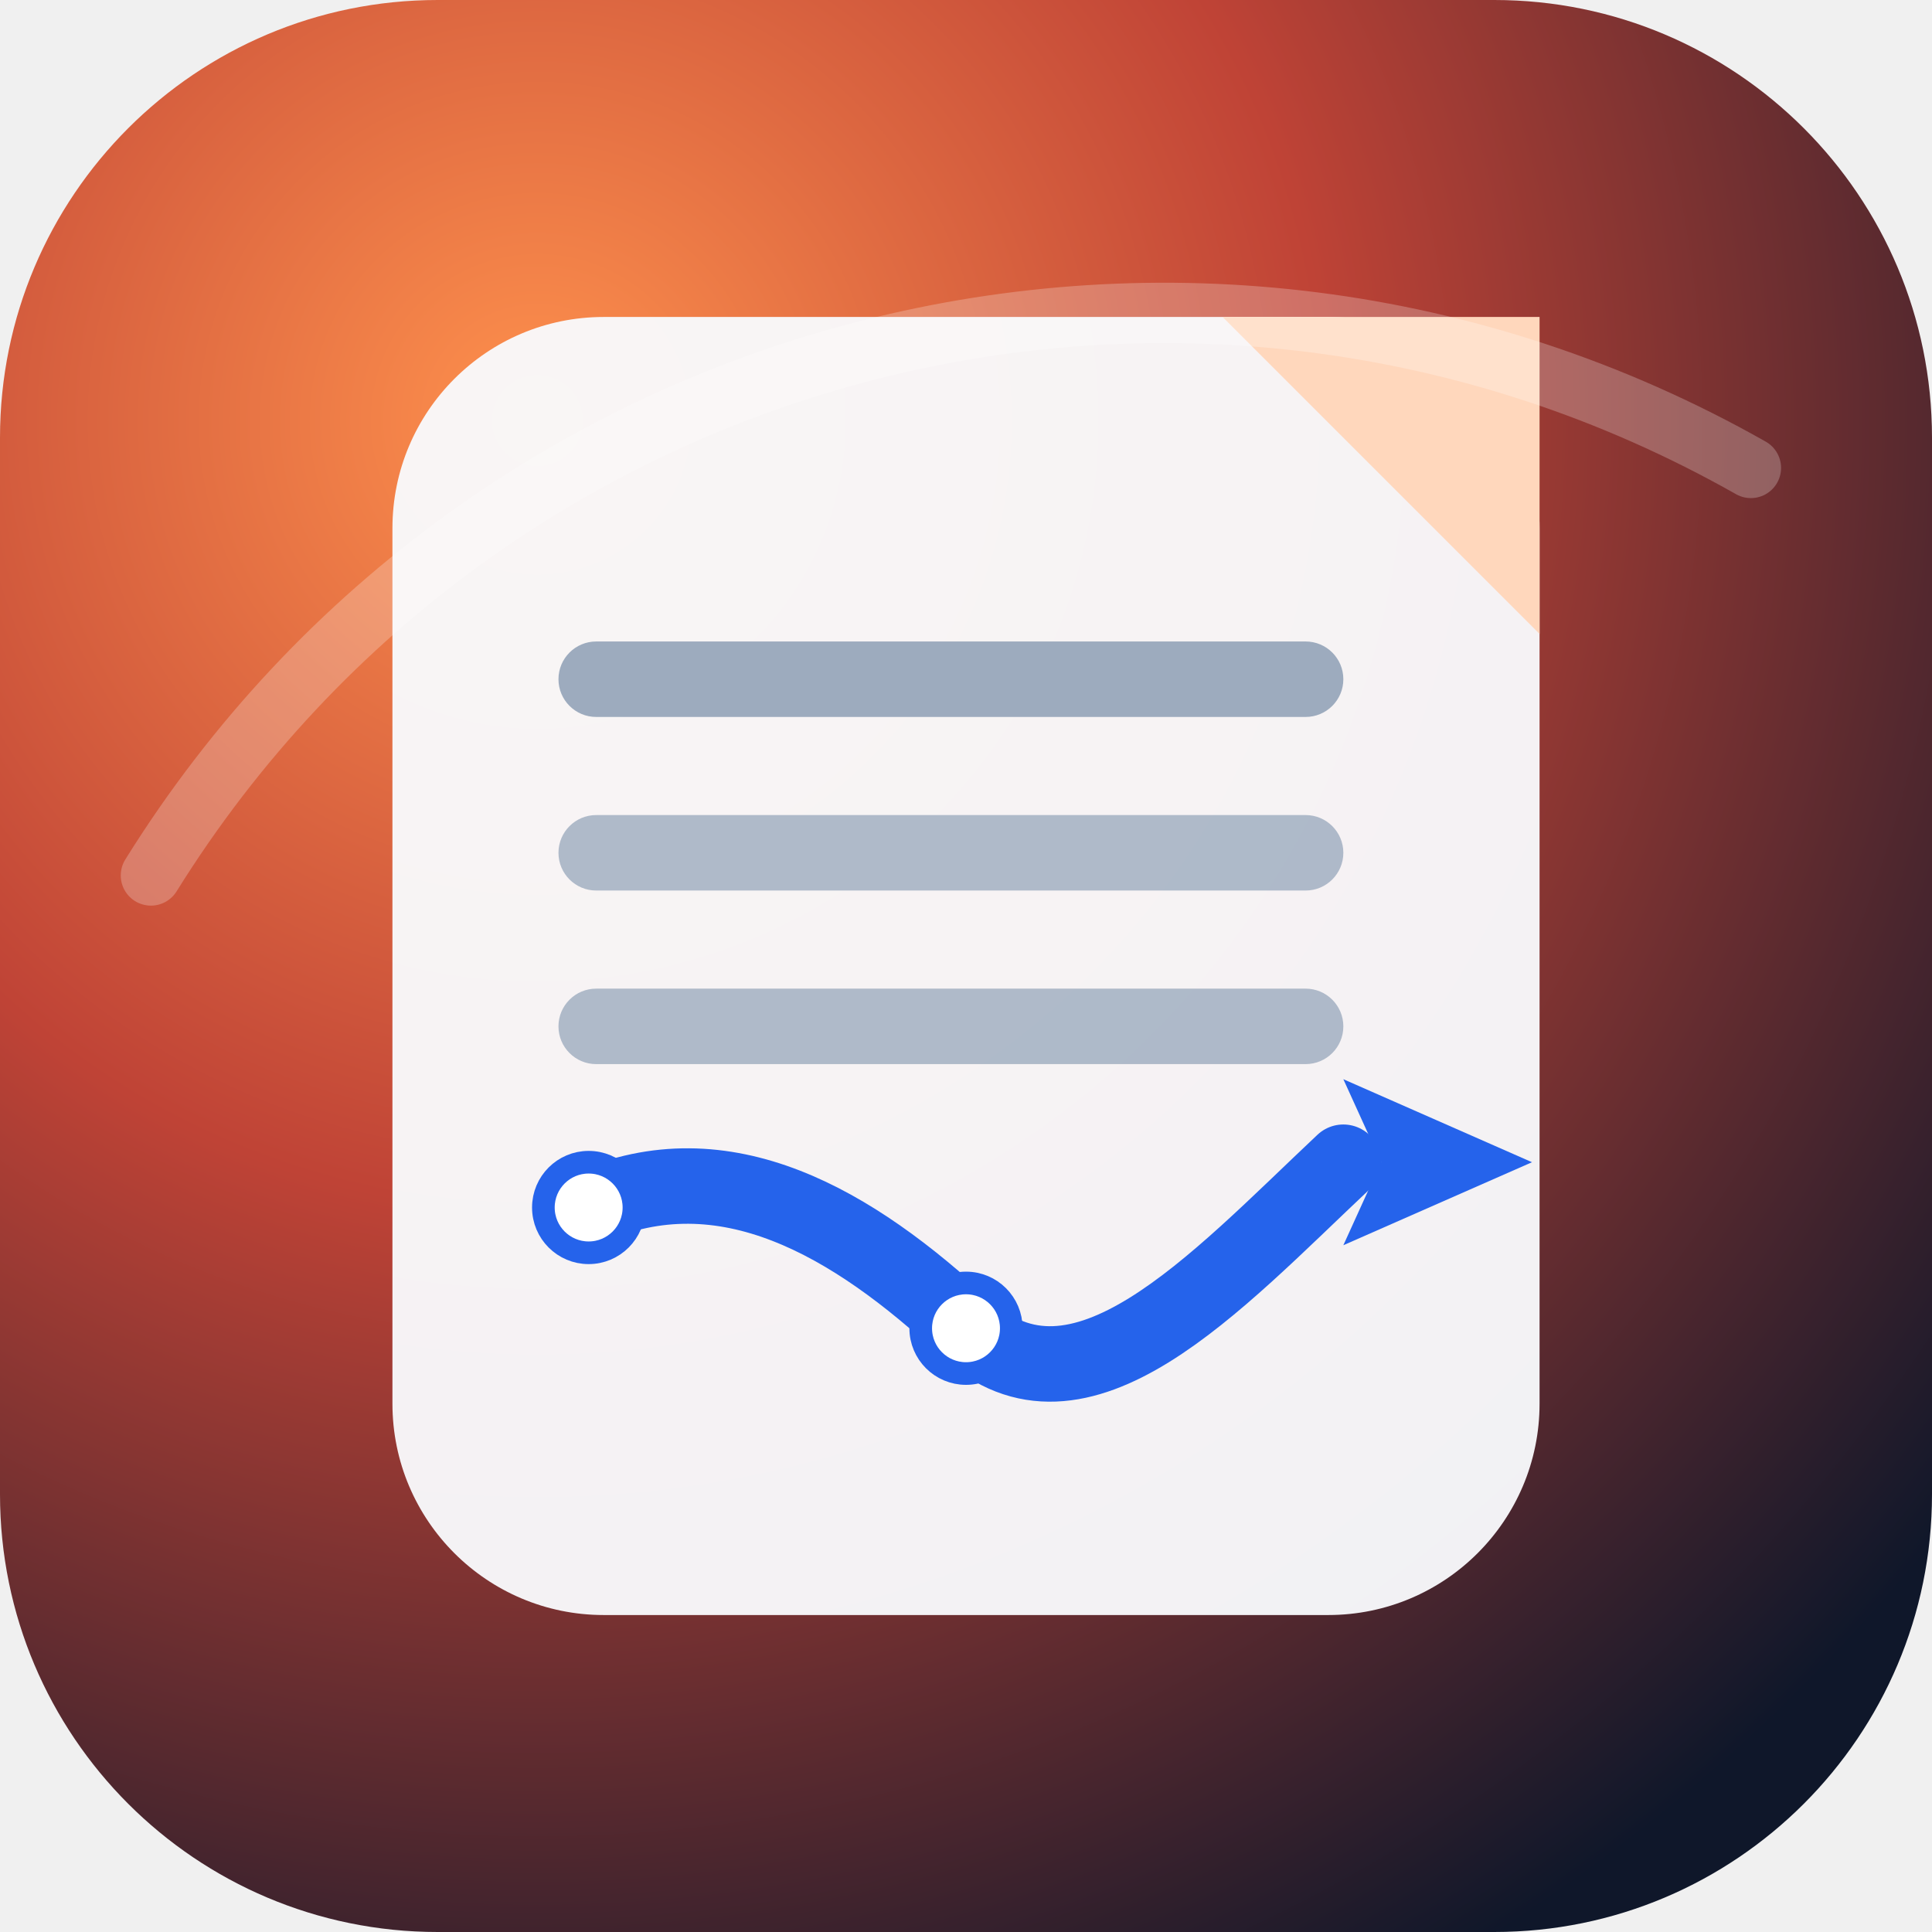
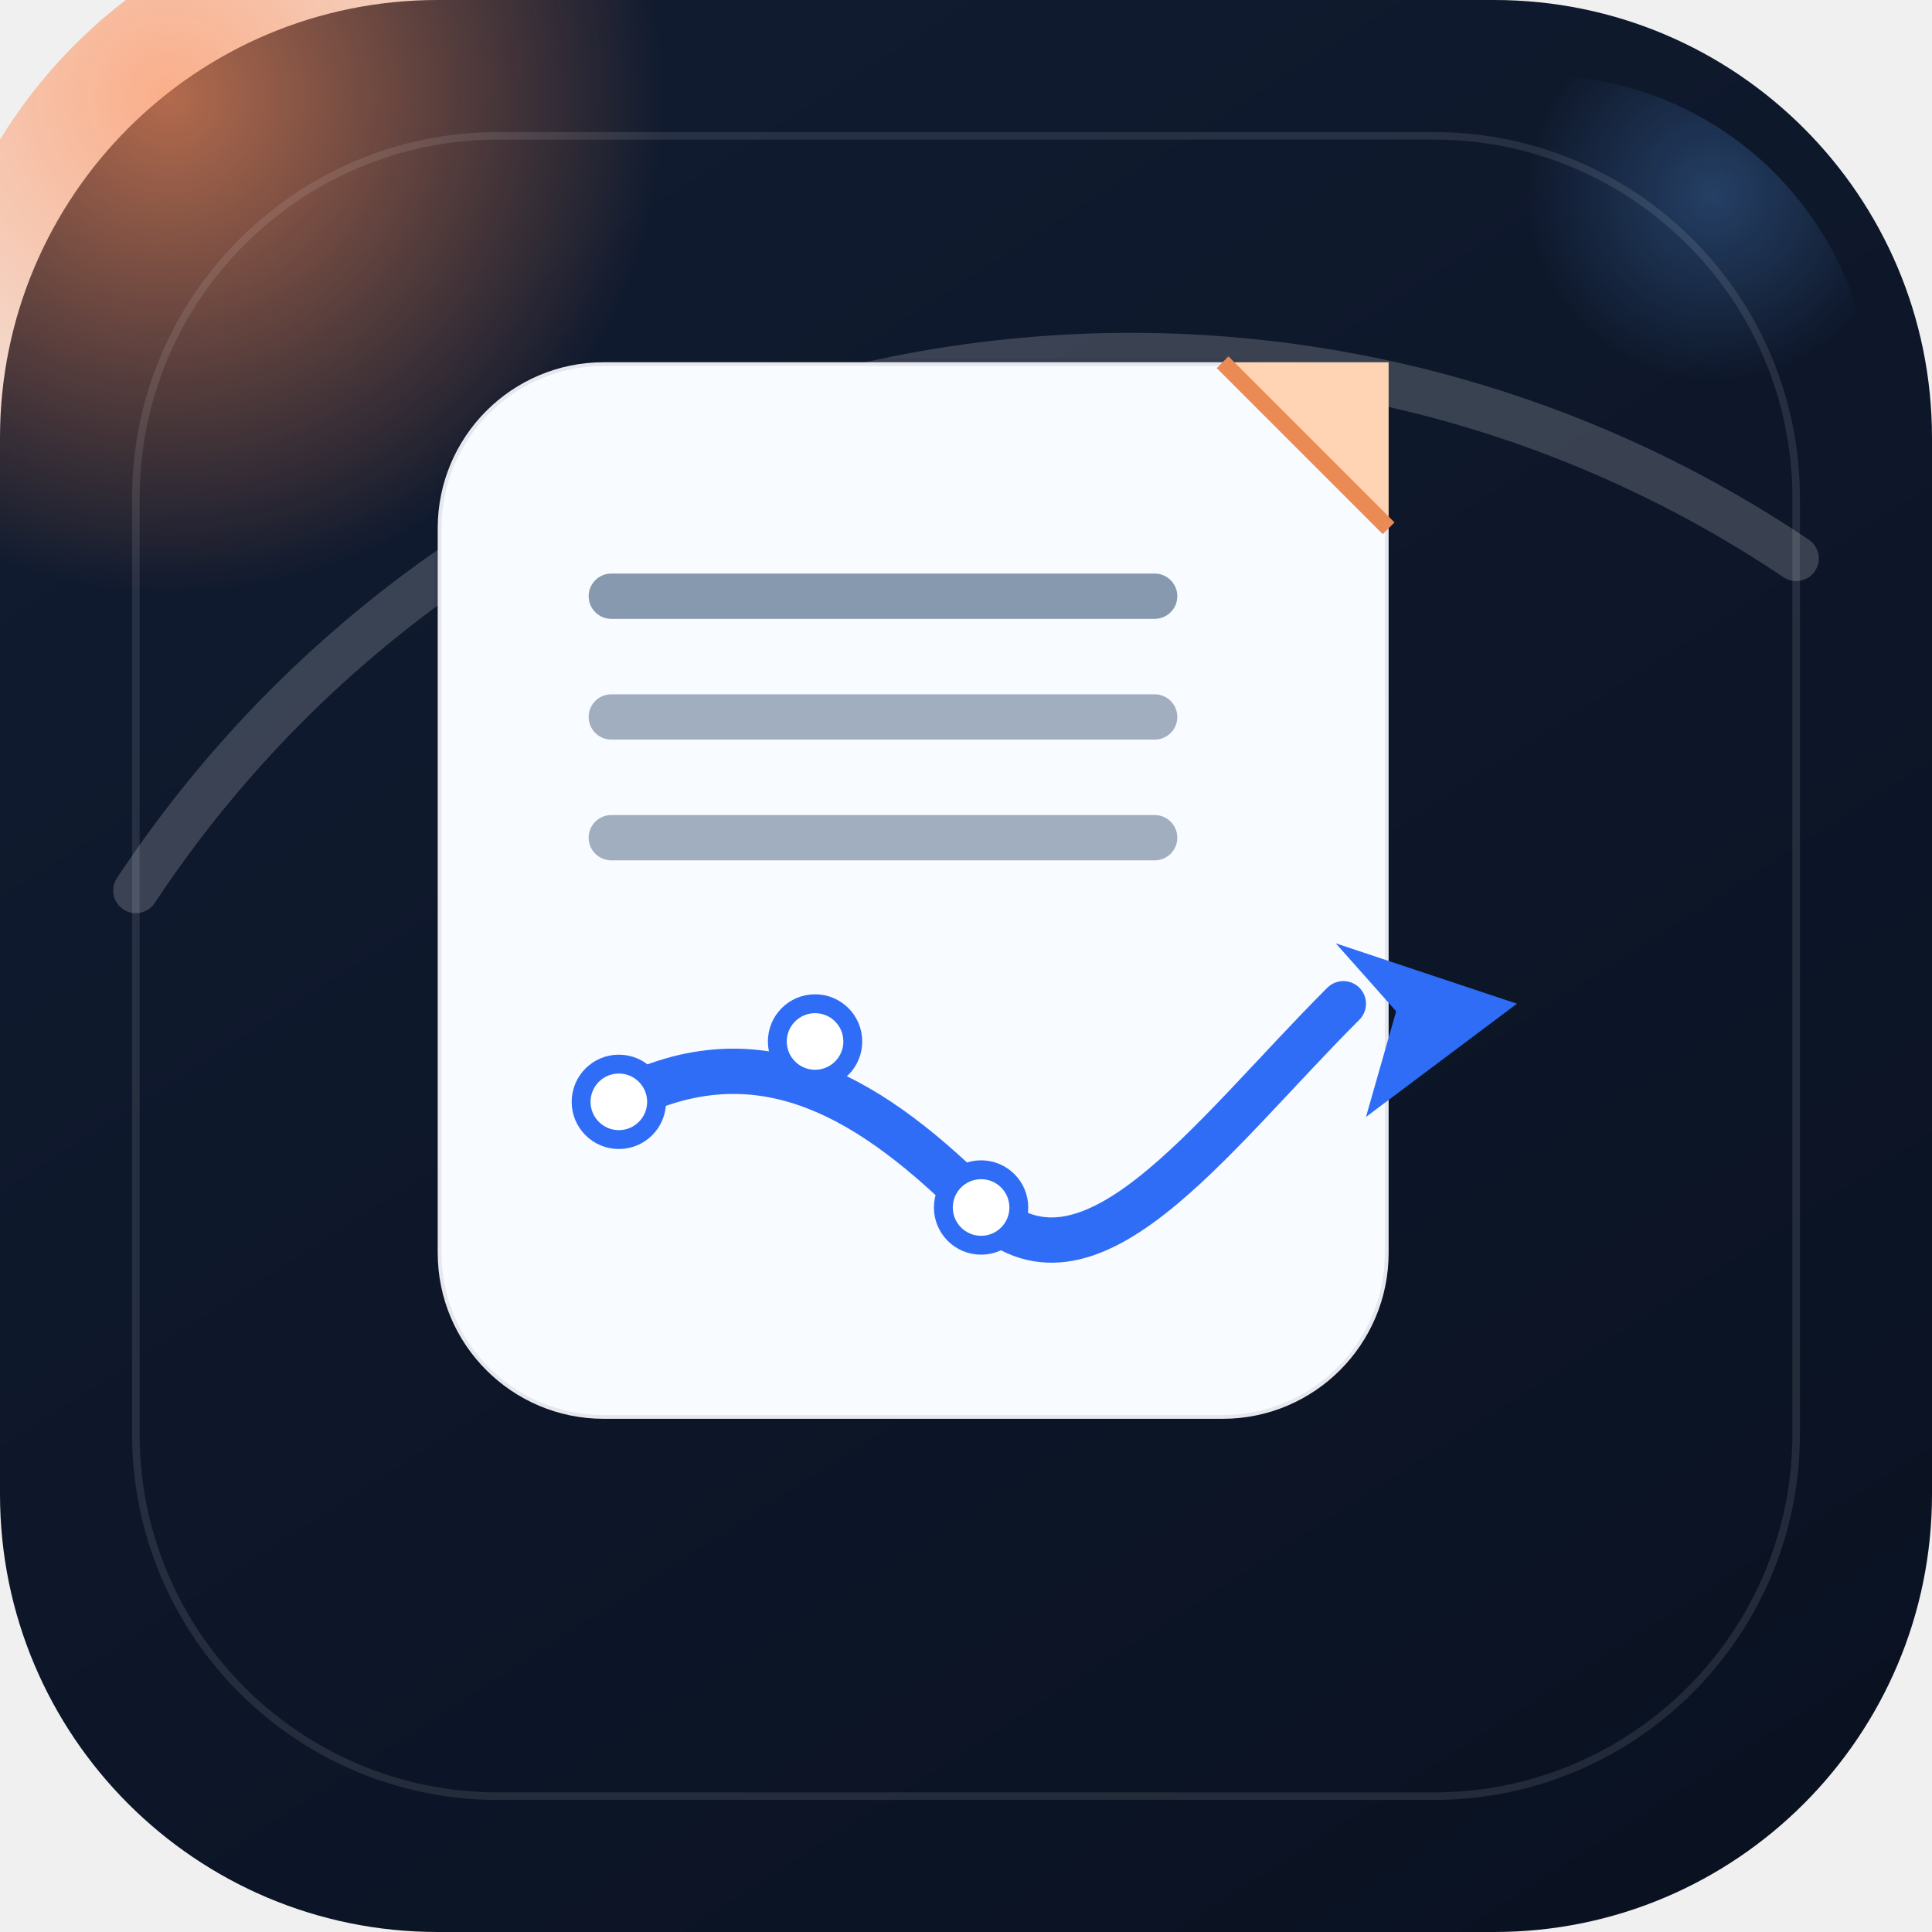
<svg xmlns="http://www.w3.org/2000/svg" viewBox="0 0 256 256">
  <defs>
-     <radialGradient id="g" cx="28%" cy="22%" r="92%">
-       <stop offset="0%" stop-color="#ff914d" />
-       <stop offset="44%" stop-color="#bf4336" />
-       <stop offset="100%" stop-color="#0f172a" />
+     <linearGradient id="bg" x1="18%" y1="0%" x2="82%" y2="100%">
+       <stop offset="0%" stop-color="#111c31" />
+       <stop offset="100%" stop-color="#0a1222" />
+     </linearGradient>
+     <radialGradient id="g1" cx="24%" cy="20%" r="48%">
+       <stop offset="0%" stop-color="#ff8f5a" stop-opacity="0.68" />
+       <stop offset="100%" stop-color="#ff8f5a" stop-opacity="0" />
+     </radialGradient>
+     <radialGradient id="g2" cx="76%" cy="18%" r="28%">
+       <stop offset="0%" stop-color="#60a5fa" stop-opacity="0.28" />
+       <stop offset="100%" stop-color="#60a5fa" stop-opacity="0" />
    </radialGradient>
  </defs>
-   <rect width="256" height="256" rx="58" fill="url(#g)" />
-   <rect x="52" y="42" width="152" height="172" rx="28" fill="rgba(248,250,252,0.96)" />
-   <path d="M162 42h42v42z" fill="#ffd7bc" />
-   <rect x="74" y="85" width="104" height="10" rx="5" fill="#93a3b8" opacity="0.9" />
-   <rect x="74" y="108" width="104" height="10" rx="5" fill="#93a3b8" opacity="0.72" />
-   <rect x="74" y="131" width="104" height="10" rx="5" fill="#93a3b8" opacity="0.72" />
-   <path d="M78 160 C96 152,113 162,128 176 S161 170,178 154" stroke="#2563eb" stroke-width="10" fill="none" stroke-linecap="round" />
-   <circle cx="78" cy="160" r="6" fill="#fff" stroke="#2563eb" stroke-width="3" />
-   <circle cx="128" cy="176" r="6" fill="#fff" stroke="#2563eb" stroke-width="3" />
-   <polygon points="178,143 203,154 178,165 183,154" fill="#2563eb" />
-   <path d="M20 116 A158 158 0 0 1 232 62" stroke="rgba(255,255,255,0.24)" stroke-width="8" fill="none" stroke-linecap="round" />
+   <rect width="256" height="256" rx="58" fill="url(#bg)" />
+   <circle cx="58" cy="54" r="68" fill="url(#g1)" />
+   <circle cx="204" cy="54" r="44" fill="url(#g2)" />
+   <rect x="18" y="18" width="220" height="220" rx="48" fill="none" stroke="rgba(255,255,255,0.1)" />
+   <path d="M18 118 A158 158 0 0 1 238 74" stroke="rgba(255,255,255,0.18)" stroke-width="6" fill="none" stroke-linecap="round" />
+   <rect x="58" y="48" width="126" height="140" rx="22" fill="#f8fbff" />
+   <rect x="58" y="48" width="126" height="140" rx="22" fill="none" stroke="rgba(15,23,42,0.08)" />
+   <path d="M162 48h22v22z" fill="#ffd4b5" />
+   <path d="M162 48l22 22" stroke="#ea8a55" stroke-width="2.2" />
+   <rect x="78" y="76" width="78" height="6" rx="3" fill="#7e90a8" opacity="0.92" />
+   <rect x="78" y="92" width="78" height="6" rx="3" fill="#7e90a8" opacity="0.72" />
+   <rect x="78" y="108" width="78" height="6" rx="3" fill="#7e90a8" opacity="0.72" />
+   <path d="M82 146 C101 136,116 146,130 160 S160 151,178 133" stroke="#2f6df6" stroke-width="6" fill="none" stroke-linecap="round" />
+   <circle cx="82" cy="146" r="5" fill="#fff" stroke="#2f6df6" stroke-width="2.5" />
+   <circle cx="108" cy="138" r="5" fill="#fff" stroke="#2f6df6" stroke-width="2.5" />
+   <circle cx="130" cy="160" r="5" fill="#fff" stroke="#2f6df6" stroke-width="2.5" />
+   <polygon points="177,125 201,133 181,148 185,134" fill="#2f6df6" />
</svg>
